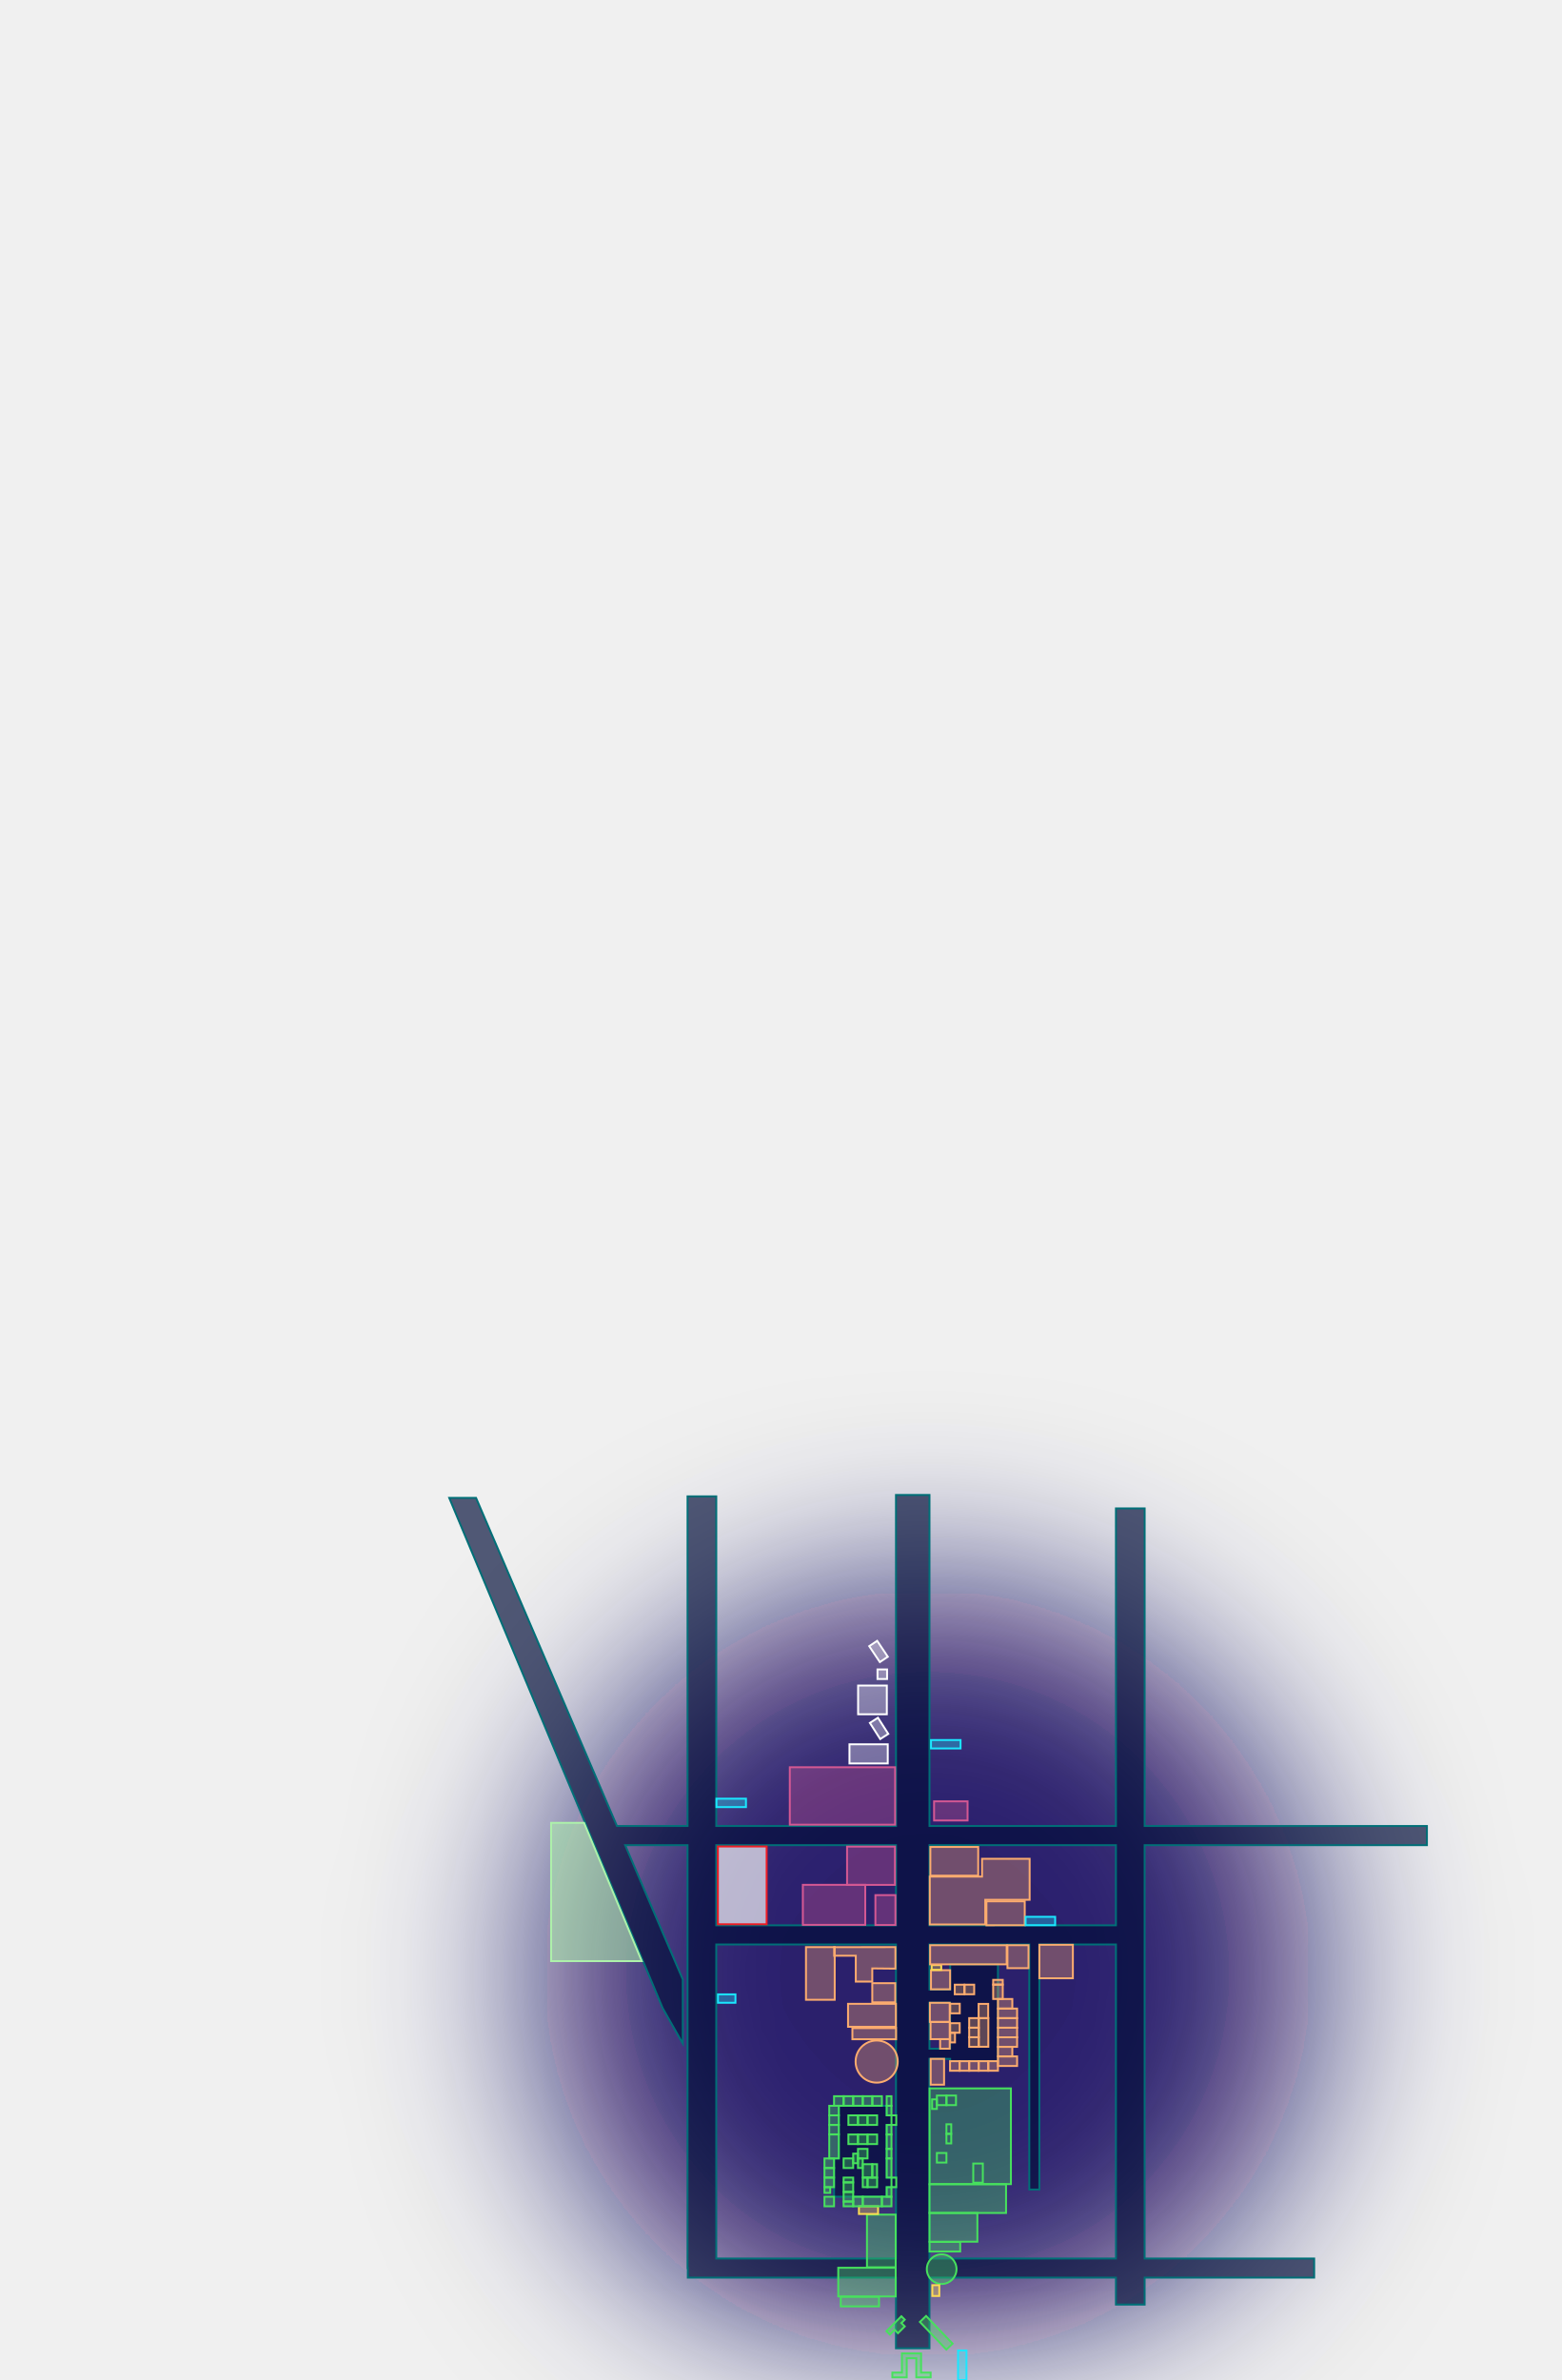
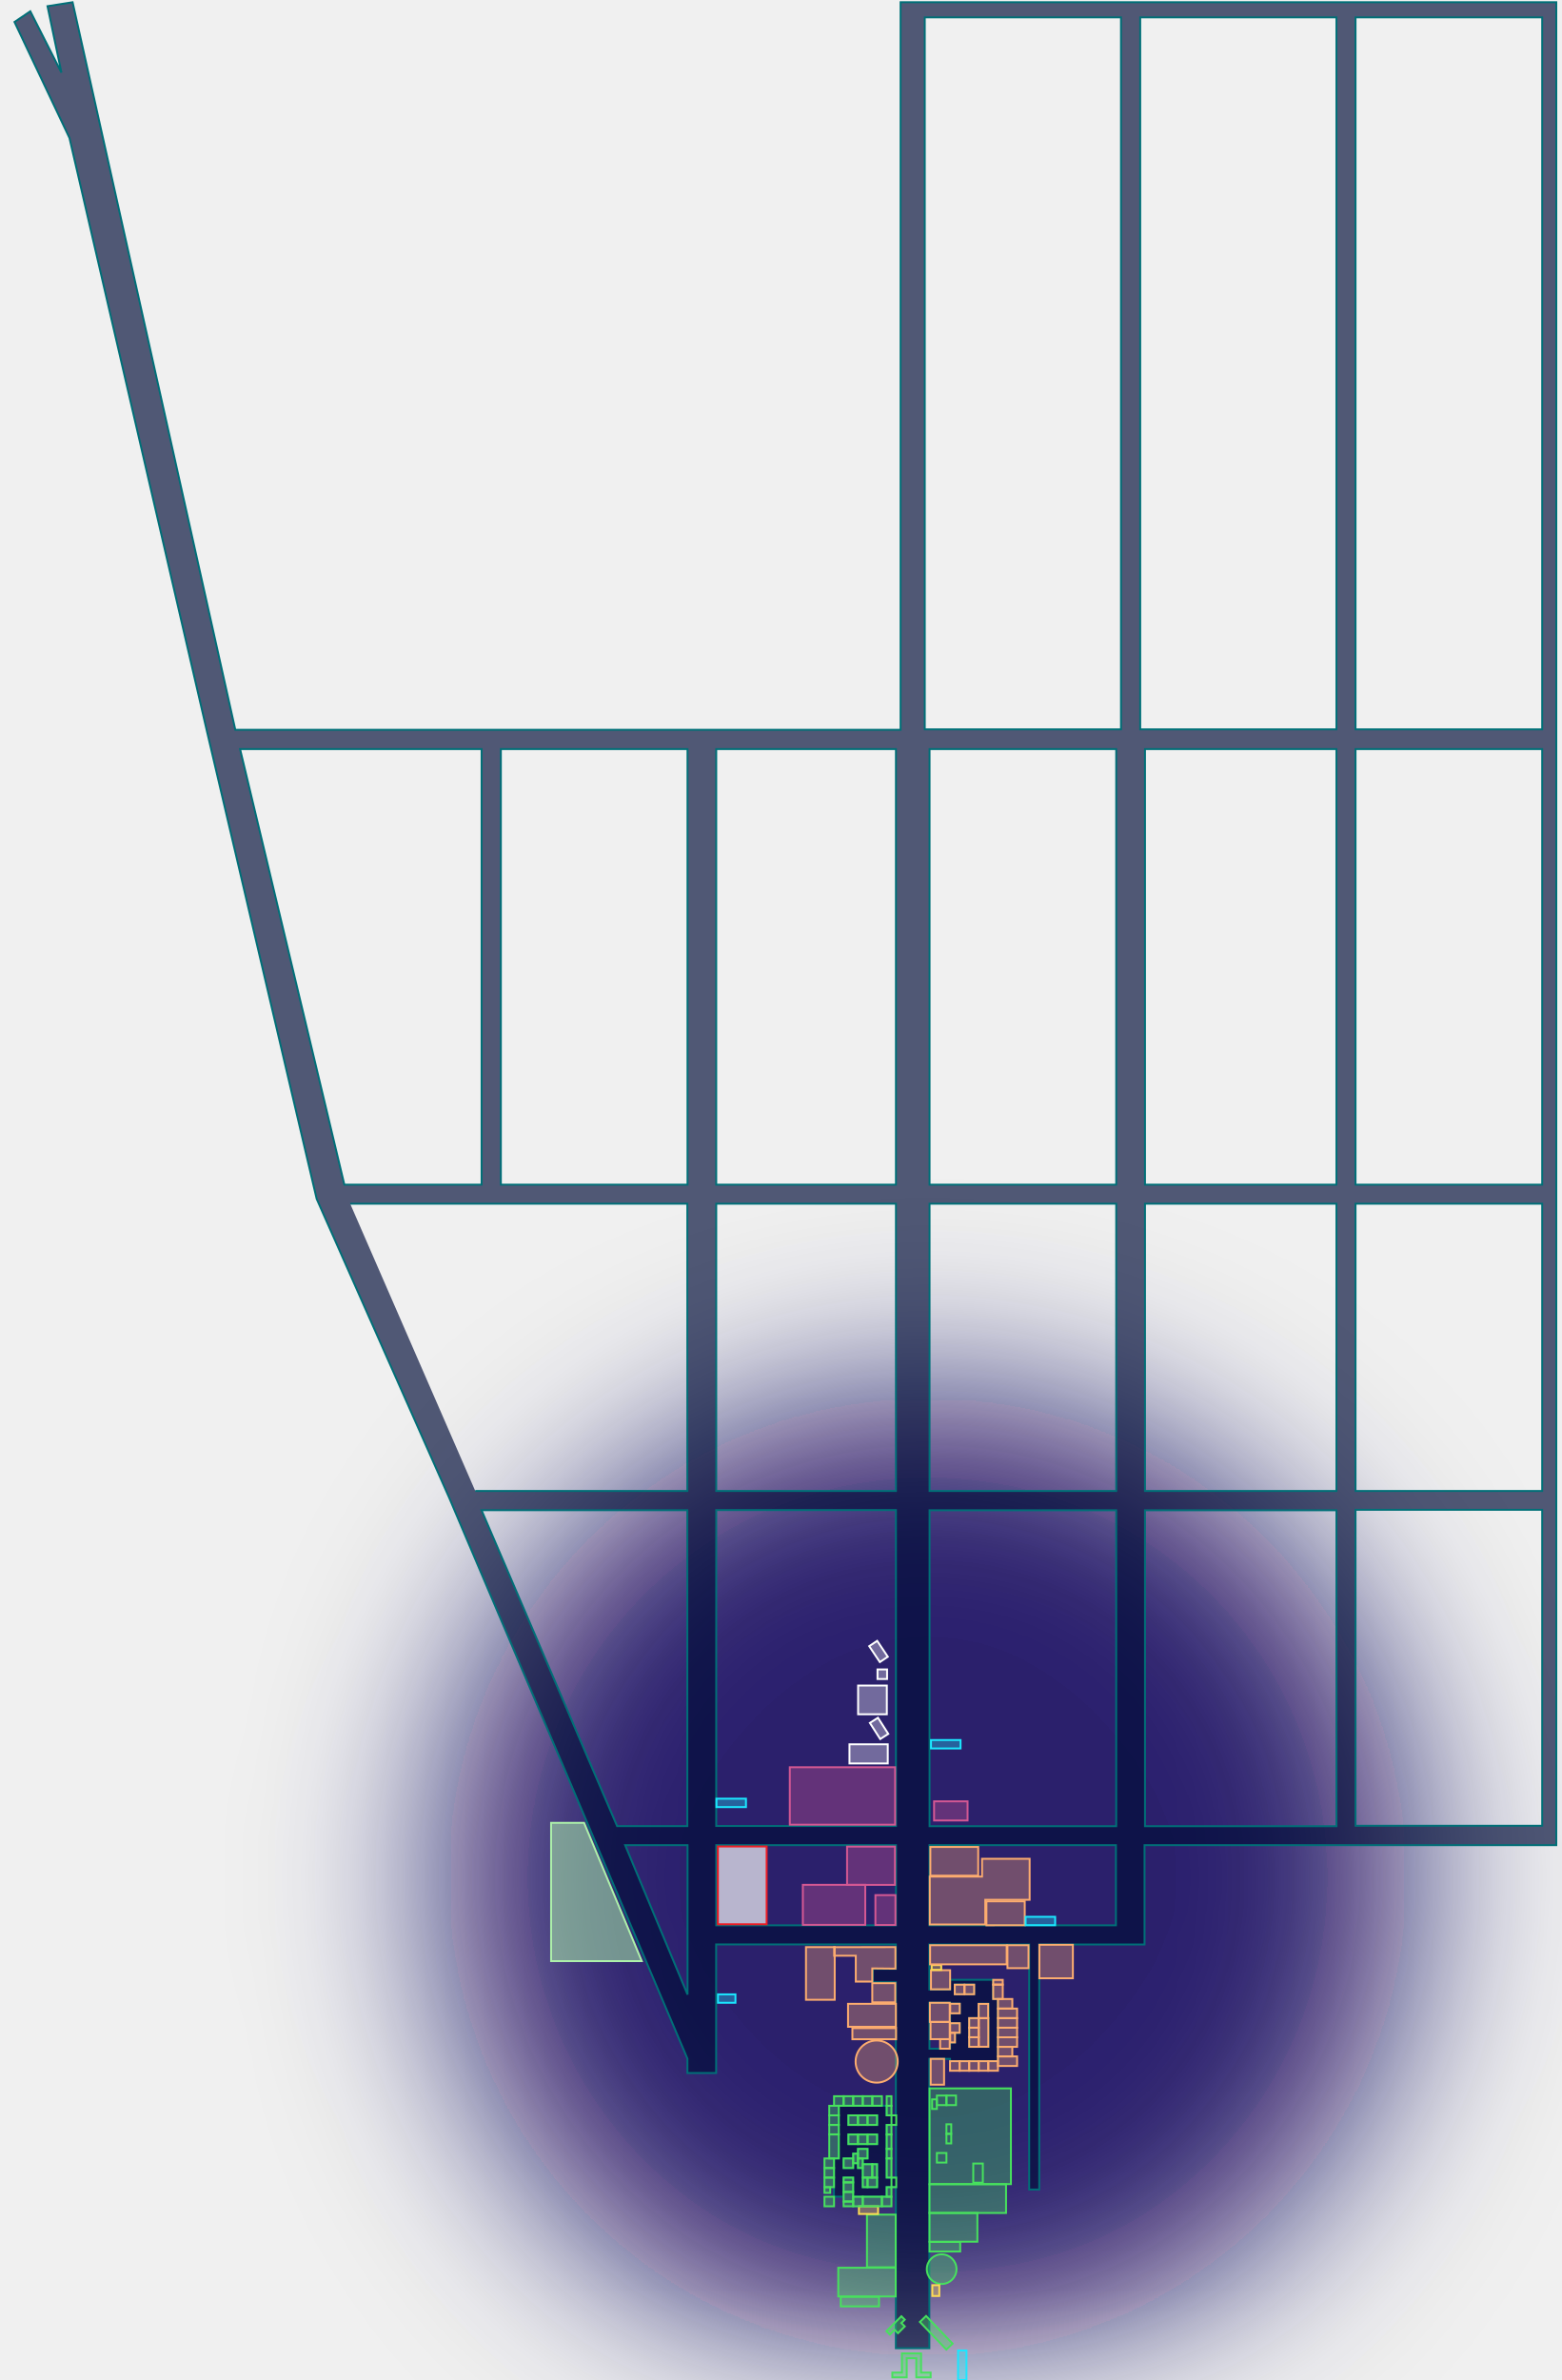
<svg xmlns="http://www.w3.org/2000/svg" viewBox="0 0 1631 2486">
  <defs>
    <filter id="bgBlur" x="-50%" y="-50%" width="200%" height="200%">
      <feGaussianBlur in="SourceGraphic" stdDeviation="100" />
    </filter>
    <style>
      
      .road {
        fill: #010D38AA;
        stroke: #006F77;
        vector-effect: non-scaling-stroke;
        stroke-width: 2px;
      }

      
      .downtown {
        fill: #47E15D55;
        stroke: #47E15D;
        vector-effect: non-scaling-stroke;
        stroke-width: 2px;
      }

      .downtown-nofill {
        fill: none;
        stroke: #47E15D;
        vector-effect: non-scaling-stroke;
        stroke-width: 2px;
      }

      
      .midtown {
        fill: #FCAC6F55;
        stroke: #FCAC6F;
        vector-effect: non-scaling-stroke;
        stroke-width: 2px;
      }

      
      .spaceport {
        fill: #D4589355;
        stroke: #D45893;
        vector-effect: non-scaling-stroke;
        stroke-width: 2px;
      }

      
      .generator {
        fill: #FCDB5455;
        stroke: #FCDB54;
        vector-effect: non-scaling-stroke;
        stroke-width: 2px;
      }

      
      .food_vendor {
        fill: #FFFFFF55;
        stroke: #FFFFFF;
        vector-effect: non-scaling-stroke;
        stroke-width: 2px;
      }

      
      .medical {
        fill: #FFFFFFAA;
        stroke: #EC1C24;
        vector-effect: non-scaling-stroke;
        stroke-width: 2px;
      }

      
      .porto {
        fill: #1BE7FF55;
        stroke: #1BE7FF;
        vector-effect: non-scaling-stroke;
        stroke-width: 2px;
      }

      
      .security {
        fill: #ADF1AA88;
        stroke: #ADF1AA;
        vector-effect: non-scaling-stroke;
        stroke-width: 2px;
      }

      
      .debug {
        fill: #ff00ff;
      }

      .background {
        fill: #120458DD;
        filter: url('#bgBlur');
      }
    </style>
  </defs>
  <g id="new map">
+     <circle id="background" class="background" cx="969" cy="1961" r="500" />
+     <g id="Doesnt_Change" data-name="Doesnt Change">
+       <g id="Roads" data-name="Roads">
+         <path class="road" d="M1625.84 1927.33v-1925h-685v760h-695l-170-760-26.21 4.12L64.2 75.9 31.66 11.79 15.15 22.96 72.57 144.12 215.84 762.33l115 490L469.3 1564.5l248.85 585.85v15h30v-134.32h187.74v25.5h-24v14h24v138.97h-9.7v-10h-50v55.01h-5v39.99h10v-20h10v20h35v-10h9.7v168.29h35V2150.53h21.59v2.44h49.96v-65h-5v-20h-44.96v10.1h-21.59v-46.97h104.28v255.93h10.53v-255.93h109.98v-103.77ZM966.1 18.18h205v743.67h-205ZM1191.17 18.18h205v743.67h-205ZM1416.11 18.18h195v743.67h-195ZM250.81 782.45h252.31v455h-143.36ZM523.24 782.45h195v455h-195ZM748.24 782.45h187.74v455h-187.74ZM971.1 782.45h195v455h-195ZM1196.17 782.45h200v455h-200ZM1416.11 782.45h195v455h-195ZM365.84 1257.34h352.22v300H496.49M748.24 1257.34h187.74v300h-187.74ZM971.1 1257.34h195v300h-195ZM1196.17 1257.34h200v300h-200ZM1416.11 1257.34h195v300h-195ZM503.05 1577.45h215v330h-73.36ZM748.24 1577.34h187.74v330h-187.74ZM971.1 1577.51h195v330h-195ZM1196.17 1577.51h200v330h-200ZM1416.11 1577.08h195v330h-195ZM653.09 1927.33h65.18v156.09ZM936.01 2274.57h-9.7v-55h9.7ZM916.31 2284.57h-15v-20h-5v-5h-5v5h-10v-10h10v-5h5v-5h10v10h-5v6h15ZM916.31 2219.57h-30v-10h30ZM916.31 2239.57h-30v-10h30ZM936.01 2011.1h-187.74v-83.76h187.74ZM971.01 2091.97h21.59v1h10v10h-10v10.5h10v10h-5v10h-5v6.5h-21.59v-48ZM1032.56 2137.99h-20v-30h10v-15h10ZM997.56 2072.93h20v10h-20ZM1165.8 2011.1h-194.79v-83.76h194.79Z" />
+       </g>
+     </g>
  </g>
  <g id="original map" transform="translate(469.16 1561.42)">
-     <circle id="background" class="background" cx="500" cy="500" r="400" />
-     <g id="Doesnt_Change" data-name="Doesnt Change">
-       <g id="Roads" data-name="Roads">
-         <path class="road" d="M1021.53,365.91v-20h-294.88V14.15h-30v331.76h-194.79V.15h-35v345.76h-187.74V1.56h-30v344.35h-73.77L28.15,3.15H.15l223,533,21,37v-67l-60.22-140.24h65.18v441.76h.29v10h217.44v73.77h35v-73.77h194.79v28.12h30v-28.12h177.12v-20h-177.12v-431.76h294.88ZM466.85,713.15h-9.7v-55h9.7v55ZM466.85,648.15h-9.7v-10h-50v55.01h-5v39.99h55v-10h9.7v74.53h-187.74v-328h187.74v178.47ZM466.85,449.68h-187.74v-83.76h187.74v83.76ZM501.85,530.55h21.59v48h-21.59v-48ZM696.64,797.68h-194.79v-208.57h21.59v2.44h49.96v-101.13h-49.96v26.23h-21.59v-46.97h104.28v255.93h10.53v-255.93h79.98v328ZM696.64,449.68h-194.79v-83.76h194.79v83.76Z" />
-       </g>
-     </g>
    <g id="Misc">
      <g id="Gaming_Dome" data-name="Gaming Dome">
        <circle id="path475" class="downtown" cx="514.59" cy="808.79" r="15.5" />
      </g>
      <g id="Sec">
        <polygon class="security" points="141.00 342.62 201.30 487.03 106.56 487.03 106.56 342.62" />
      </g>
      <g id="Med" class="medical">
        <rect id="rect2708" class="medical" x="280.82" y="367.29" width="50.94" height="81.26" />
      </g>
      <g id="Command" data-name="Command">
        <rect class="downtown" x="421.56" y="792.34" width="30" height="55" transform="translate(15 -40.5)" />
      </g>
      <g id="Laser_Field" data-name="Laser Field">
        <rect class="downtown" x="421.56" y="792.34" width="30" height="60" transform="translate(1258.9 385.78) rotate(90)" />
      </g>
      <g id="Disc_Combat" data-name="Disc Combat">
        <rect class="downtown" x="424.15" y="822.68" width="10" height="40" transform="translate(1271.83 413.53) rotate(90)" />
      </g>
      <g id="The_Core" data-name="The Core">
        <path id="Stage" data-name="Stage" class="downtown" d="M463.08,916.82h10v-20h20v20h10v5h-15v-20h-10v20h-15v-5Z" />
        <path id="Left_Arm" data-name="Left Arm" class="downtown" d="M472.5 858l3.54 3.54l-3.54 3.54l3.54 3.54l-7.08 7.08l-3.54 -3.54l-4.95 4.95l-3.54 -3.54Z" />
        <rect id="Lighting_Rig" data-name="Lighting_Rig" class="downtown" x="488.99" y="870.76" width="40" height="9" transform="translate(789.54 -97.59) rotate(46.27)" />
      </g>
      <rect id="Kepler_Sky_Control" class="midtown" x="503.43" y="496.51" width="20" height="20" transform="translate(1019.94 -6.91) rotate(90)" />
      <polygon id="Cycle_Parking" class="midtown" points="466.97 557.04 444.14 557.04 421.32 557.04 421.32 568.65 444.14 568.65 466.97 568.65 466.97 557.04" />
      <rect class="generator" x="504.14" y="491.22" width="10" height="5" />
      <rect class="generator" x="434.15" y="737.15" width="8" height="20" transform="translate(1185.3 309) rotate(90)" />
      <circle id="Neodome" class="midtown" cx="446.68" cy="591.97" r="22" />
      <g id="Sentinel_Outpost" data-name="Sentinel Outpost">
        <rect id="POD" class="generator" x="504.83" y="825.54" width="7.29" height="11.29" transform="translate(1016.95 1662.37) rotate(-180)" />
      </g>
      <path id="Kaiju_exterior" class="downtown" d="M586.94,619.98v100h-85v-100h85Z" />
    </g>
    <g id="Factions_Food_Vendors_Placement" data-name="Factions, Food Vendors Placement">
      <g id="Factions">
        <g id="Albatross">
          <rect class="downtown" x="512.95" y="769.38" width="10" height="32" transform="translate(1303.34 267.43) rotate(90)" />
        </g>
        <g id="Freq">
          <path id="path631" class="downtown" d="M551.89,750.1v30s-50,0-50,0v-30s50,0,50,0Z" />
        </g>
        <g id="Atalante">
          <path id="path710" class="midtown" d="M517.11,589.11v27h-14v-27h14Z" />
        </g>
        <g id="Asteroid_Inn" data-name="Asteroid Inn">
          <rect class="midtown" x="512.98" y="568.55" width="10" height="10" transform="translate(1091.53 55.57) rotate(90)" />
        </g>
        <g id="Gentleman_Loser" data-name="Gentleman Loser">
          <path id="path737" class="midtown" d="M522.98,550.55v18h-20v-18h20Z" />
        </g>
        <g id="Kepler_Warcats" data-name="Kepler Warcats">
          <path id="path833" class="downtown" d="M581.85,720.1v30h-80v-30h80Z" />
        </g>
        <g id="Terminal_418" data-name="Terminal 418">
          <rect class="midtown" x="582.32" y="471.41" width="24" height="22" transform="translate(1076.73 -111.91) rotate(90)" />
        </g>
        <g id="Trinity_Star_Traders" data-name="Trinity Star Traders">
          <path id="path869" class="midtown" d="M522.98,530.55v20h-20.71v-20h20.71Z" />
        </g>
        <g id="Beautiful_Chaos" data-name="Beautiful Chaos">
          <rect class="midtown" x="512.76" y="357.79" width="30" height="50" transform="translate(910.55 -144.97) rotate(90)" />
        </g>
        <g id="WCC">
          <path id="path857" class="midtown" d="M466.29,472.42v22.48s-24.19-.25-24.19-.25v13.77h-17.22v-27s-22.59.02-22.59.02v-9s64-.02,64-.02Z" />
        </g>
        <g id="Ray_Cats" data-name="Ray Cats">
          <rect class="midtown" x="429.78" y="518.65" width="24" height="50" transform="translate(985.43 101.86) rotate(90)" />
        </g>
        <g id="TNKR">
          <rect class="midtown" x="372.85" y="472.42" width="30" height="55" />
        </g>
        <g id="Zekes">
          <rect class="midtown" x="532.51" y="440.42" width="20" height="80" transform="translate(1022.93 -62.09) rotate(90)" />
        </g>
        <g id="Dropship">
          <path id="path570" class="spaceport" d="M445.37,449.32v-31.23s20.92,0,20.92,0v31.23s-20.92,0-20.92,0Z" />
        </g>
        <g id="Domicile">
          <path id="path518" class="spaceport" d="M465.77,367.42v40h-50v-40h50Z" />
        </g>
        <g id="Robotic_Love_Chapel" data-name="Robotic Love Chapel">
          <path id="path885" class="spaceport" d="M465.94,284.53v60h-110v-60h110Z" />
        </g>
        <g id="Server_Room_04" data-name="Server Room 04">
          <path id="path833-2" data-name="path833" class="midtown" d="M466.1,510.09v20h-24v-20h24Z" />
        </g>
        <g id="Karen_s_Transient_Resistance" data-name="Karen&amp;apos;s Transient Resistance">
          <path id="path737-2" data-name="path737" class="midtown" d="M651.66,469.97v35h-35v-35h35Z" />
        </g>
        <g id="ExCorp">
          <polygon class="midtown" points="560.15 422.98 606.48 422.98 606.48 380.15 556.76 380.15 556.76 398.77 502.15 398.77 502.15 448.77 560.15 448.77" />
        </g>
        <g id="Garden_of_eZen" data-name="Garden of eZen">
          <rect class="midtown" x="568.92" y="417.15" width="25" height="40" transform="translate(144.53 1018.76) rotate(-90.03)" />
        </g>
        <g id="Armitage">
          <rect class="spaceport" x="514.15" y="312.65" width="20" height="35" transform="translate(854.3 -194) rotate(90)" />
        </g>
        <g id="Independant_fleet" data-name="Independant fleet">
          <polygon class="spaceport" points="434.77 427.91 434.77 407.35 413.34 407.35 413.34 407.35 369.56 407.35 369.56 449.17 434.77 449.17 434.77 427.91" />
        </g>
      </g>
      <g id="Food_Vendors" data-name="Food Vendors">
        <g id="Las_Poblanitas" data-name="Las Poblanitas">
          <rect class="food_vendor" x="439.26" y="238.95" width="20" height="10" transform="translate(412.42 -265.94) rotate(57.37)" />
        </g>
        <g id="Pink_Gorilla" data-name="Pink Gorilla">
          <rect class="food_vendor" x="427.3" y="199.2" width="30" height="30" transform="translate(656.5 -228.1) rotate(90)" />
        </g>
        <g id="Cay_Sal_s_Pies" data-name="Cay Sal&amp;apos;s Pies">
          <rect class="food_vendor" x="447.55" y="182.35" width="10" height="10" transform="translate(639.9 -265.19) rotate(90)" />
        </g>
        <g id="Golden_Bamboo" data-name="Golden Bamboo">
          <rect class="food_vendor" x="428.27" y="250.57" width="20" height="40" transform="translate(708.84 -167.7) rotate(90)" />
        </g>
        <g id="fUEGO_ME_UP" data-name="fUEGO ME UP">
          <rect id="Tacos_Chewi" data-name="Tacos Chewi" class="food_vendor" x="438.65" y="158.58" width="20" height="10" transform="translate(335.13 -300.27) rotate(56.22)" />
        </g>
      </g>
    </g>
    <g id="Kaiju">
      <g id="Space_Needle" data-name="Space Needle">
        <rect class="downtown-nofill" x="502.09" y="633.96" width="10" height="5" transform="translate(1143.55 129.37) rotate(90)" />
      </g>
      <g id="Shooters">
        <rect class="downtown-nofill" x="517.09" y="659.96" width="10" height="5" transform="translate(1184.55 140.37) rotate(90)" />
      </g>
      <g id="Kuusi_Pala" data-name="Kuusi Pala">
        <rect class="downtown-nofill" x="517.09" y="669.96" width="10" height="5" transform="translate(1194.55 150.37) rotate(90)" />
      </g>
      <g id="Space_Bear_Academy" data-name="Space Bear Academy">
        <rect class="downtown-nofill" x="509.59" y="627.46" width="10" height="10" transform="translate(1147.05 117.87) rotate(90)" />
        <rect class="downtown-nofill" x="519.56" y="627.46" width="10" height="10" transform="translate(1157.02 107.9) rotate(90)" />
      </g>
      <g id="Sakura_Falling_Dai" data-name="Sakura Falling/Dai">
        <rect class="downtown-nofill" x="509.59" y="687.46" width="10" height="10" transform="translate(1207.05 177.87) rotate(90)" />
      </g>
      <g id="Calamity_Captain_s_Lodge" data-name="Calamity Captain&amp;apos;s Lodge">
        <rect class="downtown-nofill" x="542.59" y="703.47" width="20" height="10" transform="translate(1261.06 155.88) rotate(90)" />
      </g>
    </g>
    <g id="MB1">
      <g id="pink_Layout" data-name="pink Layout">
        <rect class="downtown" x="452.15" y="733.15" width="10" height="10" />
        <rect class="downtown" x="457.15" y="628.15" width="5" height="10" />
        <rect class="downtown-nofill" x="462.15" y="648.15" width="5" height="10" />
        <rect class="downtown-nofill" x="462.15" y="713.15" width="5" height="10" />
        <rect class="downtown" x="457.15" y="723.15" width="5" height="10" />
      </g>
      <g id="Modules_Level_1" data-name="Modules Level 1">
        <g id="D15_Unit-0">
          <rect class="downtown" x="434.15" y="711.15" width="10" height="5" transform="translate(1148.3 279) rotate(90)" />
        </g>
        <g id="Bastards_Broken_Things" data-name="Bastards &amp;amp; Broken Things">
          <rect class="downtown" x="449.65" y="700.65" width="20" height="5" transform="translate(1162.8 243.5) rotate(90)" />
        </g>
        <g id="B0n3Z0n3">
          <rect class="downtown" x="392.15" y="693.15" width="10" height="10" transform="translate(1095.3 301) rotate(90)" />
        </g>
        <g id="Spacer_s_Landing" data-name="Spacer&amp;apos;s Landing">
          <rect class="downtown" x="392.15" y="703.15" width="10" height="10" transform="translate(1105.3 311) rotate(90)" />
        </g>
        <g id="Haz3">
          <rect class="downtown" x="430.15" y="701.15" width="14" height="10" transform="translate(1143.3 269) rotate(90)" />
        </g>
        <g id="The_13s" data-name="The 13s">
          <rect class="downtown" x="397.15" y="667.97" width="10" height="25.18" />
        </g>
        <g id="Rul3-34">
          <rect class="downtown" x="412.15" y="693.15" width="10" height="10" transform="translate(1115.3 281) rotate(90)" />
        </g>
        <g id="Janet">
          <rect class="downtown" x="412.15" y="713.15" width="10" height="5" transform="translate(834.3 1431.3) rotate(-180)" />
        </g>
        <g id="Aggressive_Top_FL" data-name="Aggressive Top FL">
          <rect class="downtown" x="437.15" y="728.15" width="10" height="20" transform="translate(1180.3 296) rotate(90)" />
        </g>
        <g id="ProtoExpress">
          <rect class="downtown" x="412.15" y="628.15" width="10" height="10" transform="translate(1050.3 216) rotate(90)" />
        </g>
        <g id="Nightcrawlers">
          <rect class="downtown" x="442.15" y="628.15" width="10" height="10" transform="translate(1080.3 186) rotate(90)" />
        </g>
        <g id="CtrlAltRenew">
          <rect class="downtown" x="427.15" y="683.15" width="10" height="10" transform="translate(1120.3 256) rotate(90)" />
        </g>
        <g id="Crux_2" data-name="Crux 2">
          <rect class="downtown" x="437.15" y="648.15" width="10" height="10" transform="translate(1095.3 211) rotate(90)" />
        </g>
        <g id="Diatones">
          <rect class="downtown" x="422.15" y="628.15" width="10" height="10" transform="translate(1060.3 206) rotate(90)" />
        </g>
        <g id="Uranium_Arcadium" data-name="Uranium Arcadium">
          <rect class="downtown" x="452.15" y="673.15" width="15" height="5" transform="translate(1135.3 216) rotate(90)" />
        </g>
        <g id="Extremely_Temp_Agency" data-name="Extremely Temp Agency">
          <rect class="downtown" x="437.15" y="713.15" width="10" height="10" transform="translate(1160.3 276) rotate(90)" />
        </g>
        <g id="Obscurity">
          <rect class="downtown" x="417.15" y="648.15" width="10" height="10" transform="translate(1075.3 231) rotate(90)" />
        </g>
        <g id="Exus">
          <rect class="downtown" x="437.15" y="668.15" width="10" height="10" transform="translate(1115.3 231) rotate(90)" />
        </g>
        <g id="Alleycat_Acquisitions" data-name="Alleycat Acquisitions">
          <rect class="downtown" x="427.15" y="668.15" width="10" height="10" transform="translate(1105.3 241) rotate(90)" />
        </g>
        <g id="Metamorphosis">
          <rect class="downtown" x="432.15" y="628.15" width="10" height="10" transform="translate(1070.3 196) rotate(90)" />
        </g>
        <g id="LTTO">
          <rect class="downtown" x="457.15" y="683.15" width="5" height="10" transform="translate(919.3 1376.3) rotate(180)" />
        </g>
        <g id="Rasputin_Tea_House" data-name="Rasputin Tea House">
          <rect class="downtown" x="392.15" y="733.15" width="10" height="10" transform="translate(1135.3 341) rotate(90)" />
        </g>
        <g id="Affront_Laundry" data-name="Affront Laundry">
          <rect class="downtown" x="422.15" y="733.15" width="10" height="10" transform="translate(1165.3 311) rotate(90)" />
        </g>
        <g id="Voidfarers_Guild" data-name="Voidfarers Guild">
          <rect class="downtown" x="392.15" y="713.15" width="10" height="10" transform="translate(1115.3 321) rotate(90)" />
        </g>
        <g id="Infestridium_Clinics" data-name="Infestridium Clinics">
          <rect class="downtown" x="427.15" y="648.15" width="10" height="10" transform="translate(1085.3 221) rotate(90)" />
        </g>
        <g id="The_Save_point" data-name="The Save point">
          <rect class="downtown" x="412.15" y="718.15" width="10" height="10" transform="translate(1140.3 306) rotate(90)" />
        </g>
        <g id="G:_0ST" data-name="G://0ST">
          <rect class="downtown" x="397.15" y="648.15" width="10" height="10" transform="translate(1055.3 251) rotate(90)" />
        </g>
        <g id="Sentient_Liberation_Front" data-name="Sentient Liberation Front">
          <rect class="downtown" x="412.14" y="728.14" width="10.02" height="10" transform="translate(1150.29 315.99) rotate(90)" />
        </g>
        <g id="Rapture">
          <rect class="downtown" x="397.15" y="658.15" width="10" height="10" transform="translate(1065.3 261) rotate(90)" />
        </g>
        <g id="Pilot_s_Perch" data-name="Pilot&amp;apos;s Perch">
          <rect class="downtown" x="427.15" y="693.15" width="5" height="10" />
        </g>
        <g id="Sect_of_the_Robot_Moon" data-name="Sect of the Robot Moon">
          <rect class="downtown" x="442.08" y="699.15" width="5" height="14" />
        </g>
        <g id="Dame_was_trouble" data-name="Dame was trouble">
          <rect class="downtown" x="414.65" y="735.65" width="5" height="10" transform="translate(1157.8 323.5) rotate(90)" />
        </g>
        <g id="Jail">
          <rect class="downtown" x="402.15" y="628.15" width="10" height="10" transform="translate(1040.3 226) rotate(90)" />
        </g>
        <g id="Sentinels">
          <rect class="downtown" x="397.15" y="638.15" width="10" height="10" transform="translate(1045.3 241) rotate(90)" />
        </g>
        <g id="NPC_POWER" data-name="NPC POWER">
          <rect class="downtown" x="419.65" y="690.65" width="10" height="5" transform="translate(1117.8 268.5) rotate(90)" />
        </g>
        <g id="Corvid_Alliance" data-name="Corvid Alliance">
          <rect class="downtown" x="454.65" y="660.65" width="10" height="5" transform="translate(1122.8 203.5) rotate(90)" />
        </g>
        <g id="Corvid_Alliance-2" data-name="Corvid Alliance">
          <rect class="downtown" x="454.65" y="640.65" width="10" height="5" transform="translate(1102.8 183.5) rotate(90)" />
        </g>
        <g id="Dino_s" data-name="Dino&amp;apos;s">
          <rect class="downtown" x="417.15" y="668.15" width="10" height="10" transform="translate(1095.3 251) rotate(90)" />
        </g>
        <g id="Yandere_Cafe" data-name="Yandere Cafe">
          <rect class="downtown" x="392.15" y="723.15" width="6" height="6" transform="translate(1121.3 331) rotate(90)" />
        </g>
      </g>
    </g>
    <g id="MegaMall">
      <g id="NRG_Racing" data-name="NRG Racing">
        <rect class="midtown" x="543.34" y="566.57" width="10" height="10" transform="translate(1119.91 23.23) rotate(90)" />
      </g>
      <g id="Crux_Industries" data-name="Crux Industries">
        <rect class="midtown" x="543.34" y="556.5" width="30" height="10" transform="translate(1119.84 3.16) rotate(90)" />
      </g>
      <g id="Diatones-2" data-name="Diatones">
        <rect class="midtown" x="543.34" y="546.57" width="10" height="10" transform="translate(1099.91 3.23) rotate(90)" />
      </g>
      <g id="Rusty_s" data-name="Rusty&amp;apos;s">
        <rect class="midtown" x="550.68" y="534.21" width="15" height="10" transform="translate(1097.4 -18.97) rotate(90)" />
      </g>
      <g id="Merch">
        <rect class="midtown" x="568.4" y="511.54" width="10" height="15.06" />
        <rect class="midtown" x="568.4" y="506.63" width="10" height="5" />
      </g>
      <g id="Body_Shop" data-name="Body Shop">
        <rect class="midtown" x="553.2" y="591.55" width="10" height="10" transform="translate(1154.75 38.35) rotate(90)" />
      </g>
      <g id="Helix">
        <rect class="midtown" x="523.34" y="591.57" width="10" height="10" />
      </g>
      <g id="Endline">
        <rect class="midtown" x="543.34" y="556.57" width="10" height="10" />
      </g>
      <g id="Reboot_Syndi" data-name="Reboot Syndi">
        <rect class="midtown" x="538.55" y="511.65" width="10" height="10" transform="translate(1060.2 -26.9) rotate(90)" />
      </g>
      <g id="Nikinga">
        <rect class="midtown" x="578.4" y="531.6" width="10" height="20" transform="translate(1125 -41.8) rotate(90)" />
      </g>
      <g id="Nikinga-2" data-name="Nikinga">
        <rect class="midtown" x="543.34" y="591.57" width="10" height="10" transform="translate(1144.91 48.23) rotate(90)" />
      </g>
      <g id="Nikinga-3" data-name="Nikinga">
        <rect class="midtown" x="528.26" y="511.65" width="10" height="10" transform="translate(1049.91 -16.6) rotate(90)" />
      </g>
      <g id="Nikinga-4" data-name="Nikinga">
        <rect class="midtown" x="575.9" y="524.1" width="10" height="15" transform="translate(1112.5 -49.29) rotate(90)" />
      </g>
      <g id="Nikinga-5" data-name="Nikinga">
        <rect class="midtown" x="533.34" y="591.57" width="10" height="10" transform="translate(1134.91 58.23) rotate(90)" />
      </g>
      <g id="Metaesthetic_Designs" data-name="Metaesthetic Designs">
        <rect class="midtown" x="578.4" y="551.6" width="10" height="20" transform="translate(1145 -21.8) rotate(90)" />
      </g>
      <g id="Vertextiles">
        <rect class="midtown" x="578.4" y="581.57" width="10" height="20" transform="translate(1174.97 8.17) rotate(90)" />
      </g>
      <g id="GrayStar">
        <rect class="midtown" x="523.5" y="531.57" width="10" height="10" transform="translate(1065.07 8.07) rotate(90)" />
      </g>
      <g id="Lightnerds">
        <rect class="midtown" x="563.4" y="591.55" width="10" height="10" transform="translate(1164.94 28.15) rotate(90)" />
      </g>
      <g id="Red.Ai">
        <rect class="midtown" x="523.44" y="551.87" width="10" height="10" transform="translate(1085.31 28.44) rotate(90)" />
      </g>
      <g id="Red.Ai-2" data-name="Red.Ai">
        <rect class="midtown" x="521" y="564.47" width="10" height="5" transform="translate(1092.97 40.97) rotate(90)" />
      </g>
      <g id="Omni-Dyne">
        <rect class="midtown" x="578.4" y="561.6" width="10" height="20" transform="translate(1155 -11.8) rotate(90)" />
      </g>
      <g id="Starside_Armory" data-name="Starside Armory">
        <rect class="midtown" x="575.9" y="574.1" width="10" height="15" transform="translate(1162.5 .7) rotate(90)" />
      </g>
      <g id="Crisiswear">
        <rect class="midtown" x="578.4" y="541.6" width="10" height="20" transform="translate(1135 -31.8) rotate(90)" />
      </g>
    </g>
    <g id="PORTOS">
      <rect class="porto" x="520.69" y="904.76" width="30.86" height="8.79" transform="translate(1445.27 373.03) rotate(90)" />
      <rect class="porto" x="280.89" y="521.76" width="18.26" height="8.79" />
      <rect class="porto" x="503.45" y="256.11" width="30.86" height="8.79" />
      <rect class="porto" x="602.29" y="440.76" width="30.86" height="8.79" />
      <rect class="porto" x="279.29" y="317.37" width="30.86" height="8.79" />
    </g>
  </g>
</svg>
